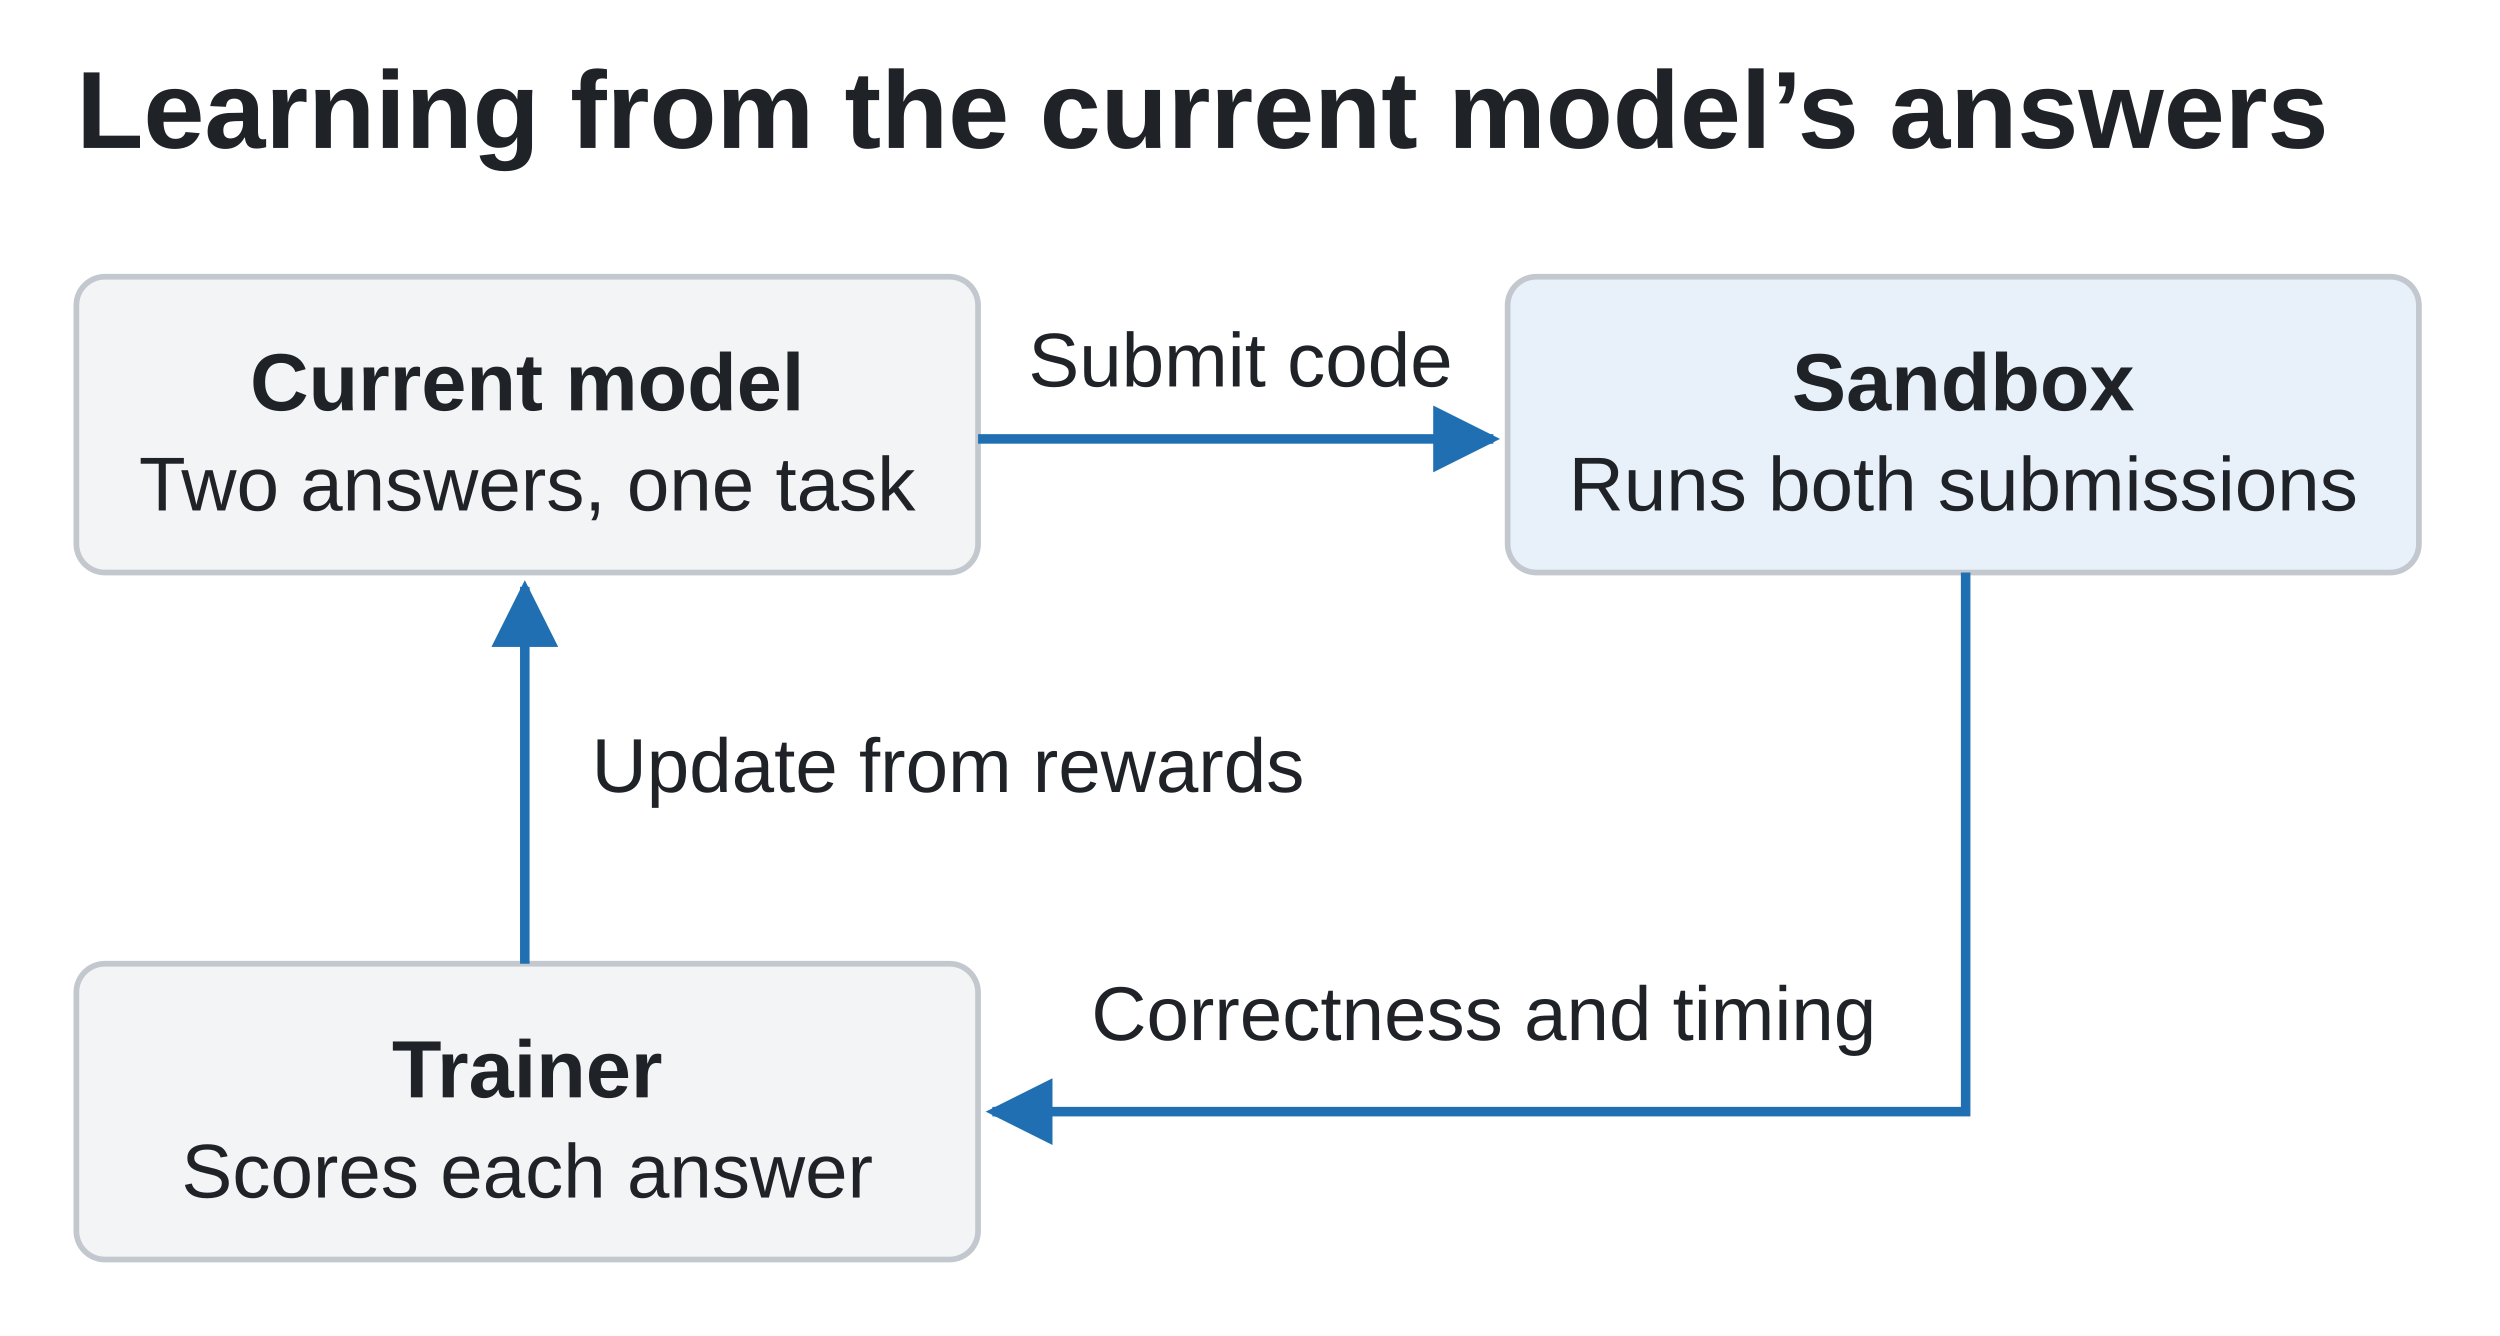
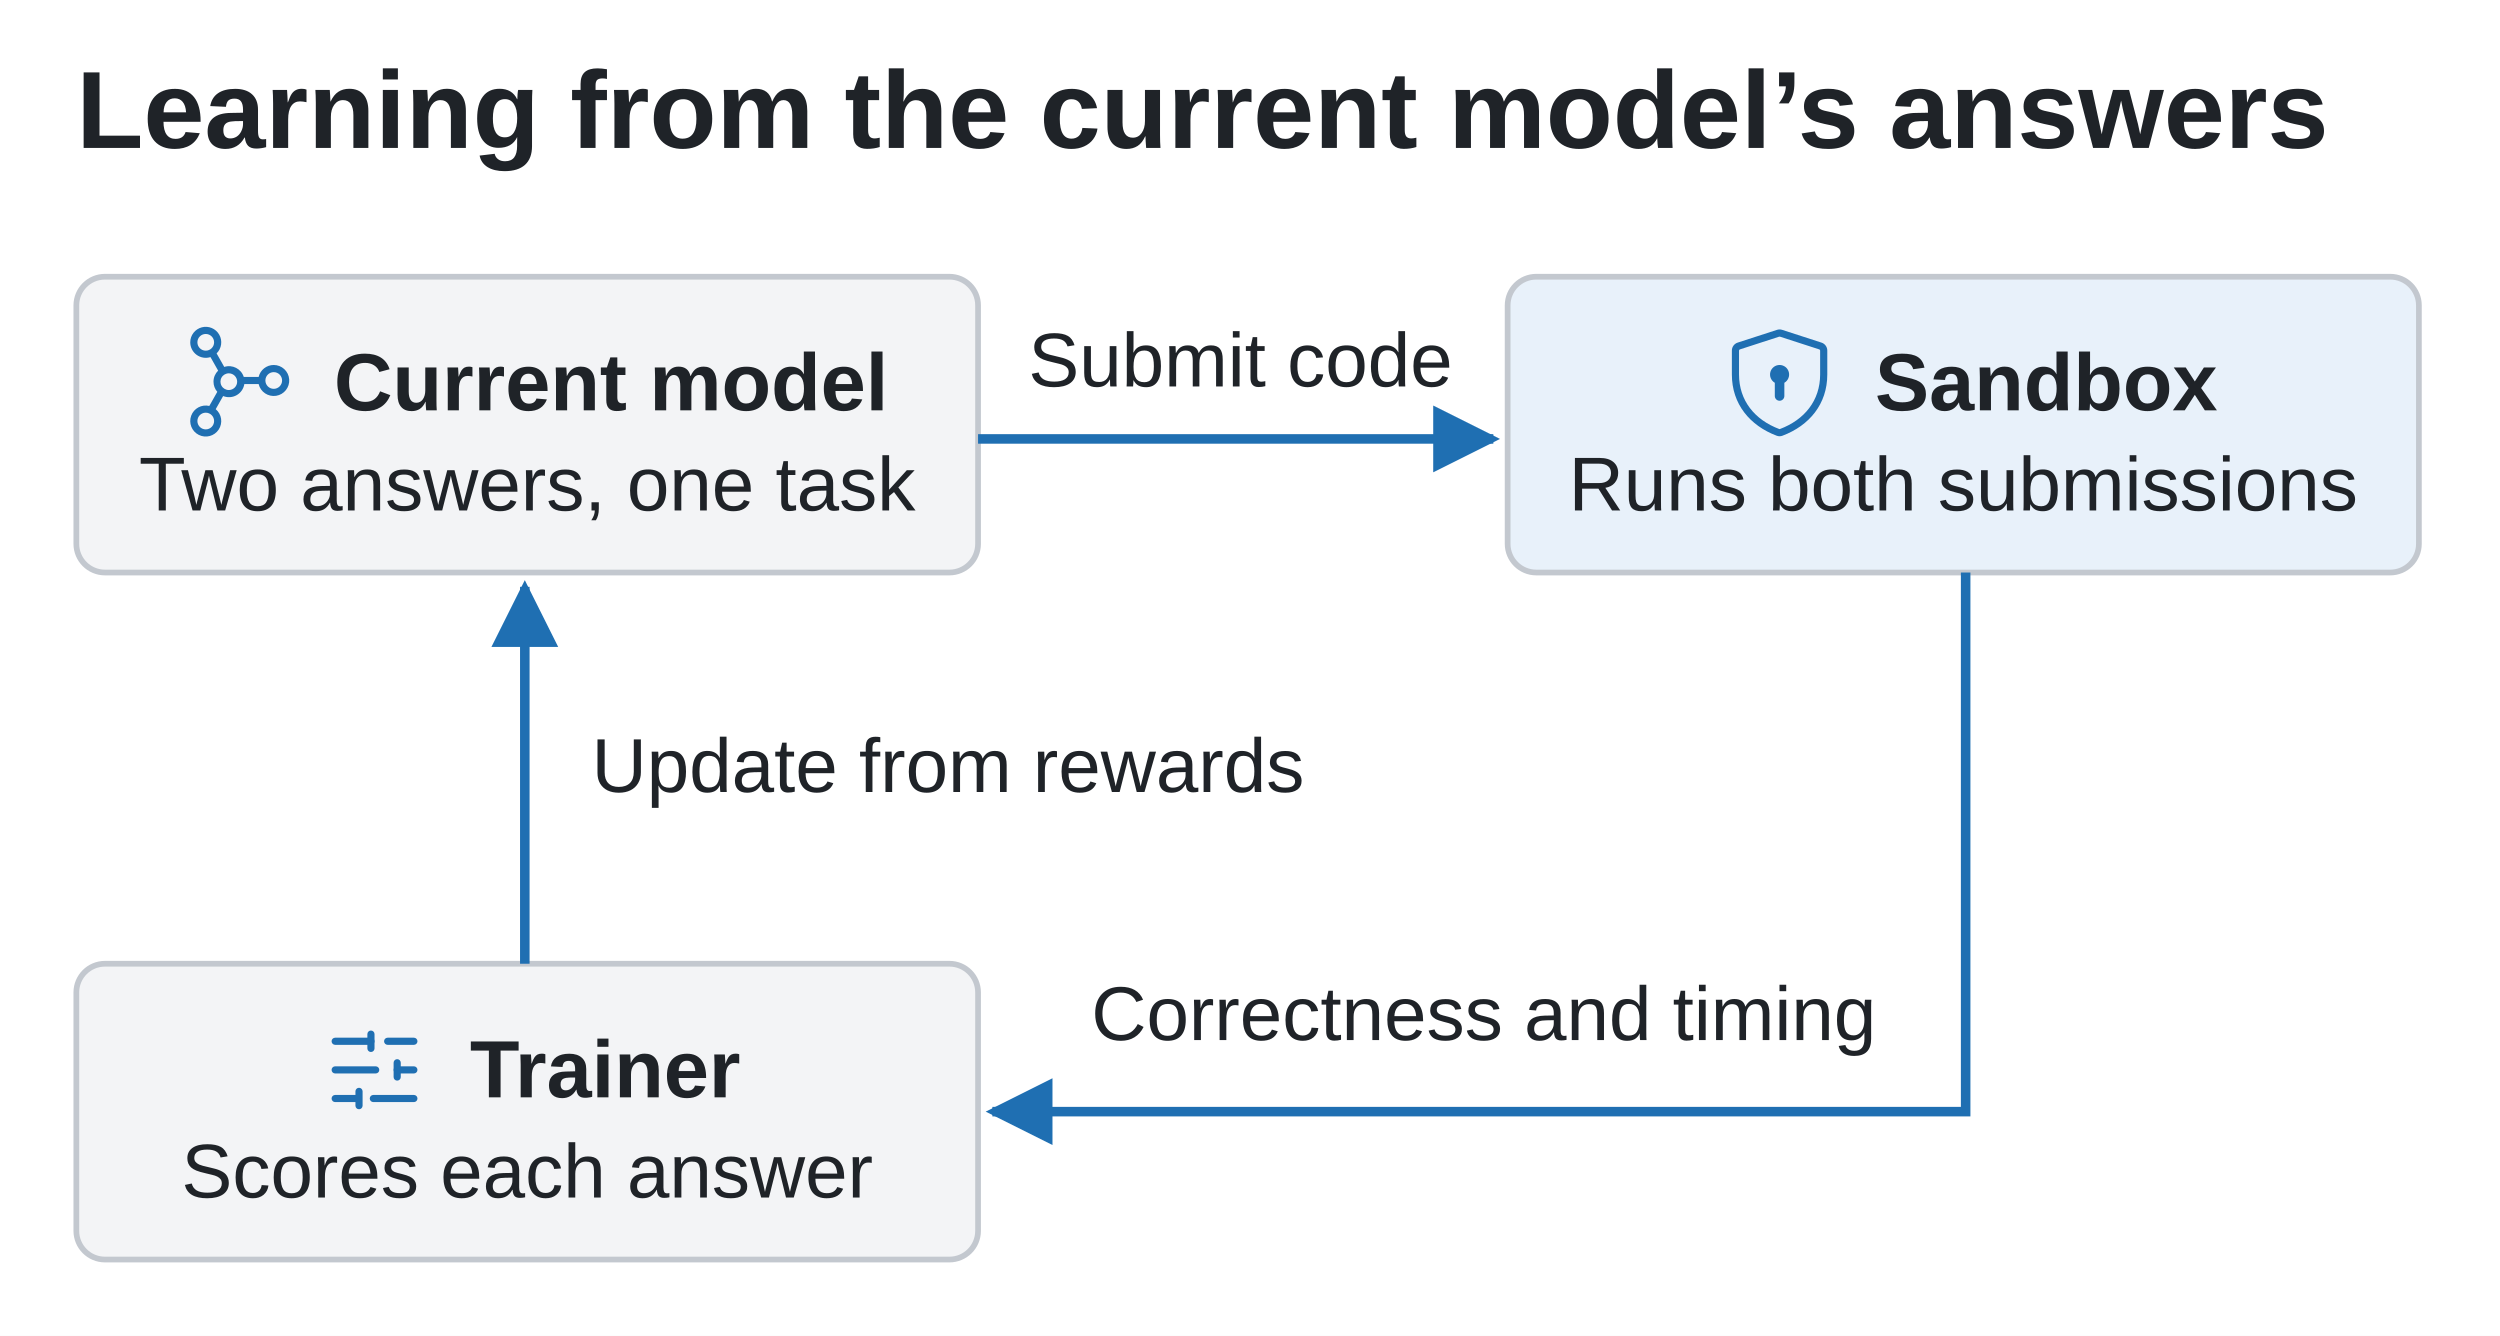
<svg xmlns="http://www.w3.org/2000/svg" width="524px" height="280px" viewBox="0 0 524 280" font-family="Pretendard, 'Apple SD Gothic Neo', 'Noto Sans KR', 'Malgun Gothic', Arial, sans-serif">
  <defs>
    <marker id="head-ink" viewBox="0 0 10 10" refX="9" refY="5" markerWidth="7" markerHeight="7" orient="auto-start-reverse">
      <path d="M0,0 L10,5 L0,10 z" fill="#1F2328" />
    </marker>
    <marker id="head-red" viewBox="0 0 10 10" refX="9" refY="5" markerWidth="7" markerHeight="7" orient="auto-start-reverse">
      <path d="M0,0 L10,5 L0,10 z" fill="#C23B32" />
    </marker>
    <marker id="head-accent" viewBox="0 0 10 10" refX="9" refY="5" markerWidth="7" markerHeight="7" orient="auto-start-reverse">
      <path d="M0,0 L10,5 L0,10 z" fill="#1F6FB2" />
    </marker>
    <marker id="head-muted" viewBox="0 0 10 10" refX="9" refY="5" markerWidth="7" markerHeight="7" orient="auto-start-reverse">
      <path d="M0,0 L10,5 L0,10 z" fill="#9AA1AB" />
    </marker>
  </defs>
  <rect width="100%" height="100%" fill="#FFFFFF" />
  <text x="16" y="31" font-size="23" font-weight="600" fill="#1F2328" text-anchor="start">Learning from the current model’s answers</text>
  <rect x="16" y="58" width="189" height="62" rx="6" fill="#F3F4F6" stroke="#C3C8CF" stroke-width="1.2" />
-   <text x="110.5" y="86" font-size="17" font-weight="600" fill="#1F2328" text-anchor="middle">Current model</text>
+   <g transform="translate(38.0,68) scale(1.0)" fill="#1F6FB2">
+     <path d="M19.375 8.5a3.25 3.25 0 1 1-3.163 4h-3a3.252 3.252 0 0 1-4.443 2.509L7.214 17.76a3.25 3.25 0 1 1-1.342-.674l1.672-2.957A3.24 3.24 0 0 1 6.75 12c0-.907.371-1.727.97-2.316L6.117 6.846A3.253 3.253 0 0 1 1.875 3.75a3.25 3.25 0 1 1 5.526 2.32l1.603 2.836A3.25 3.25 0 0 1 13.093 11h3.119a3.25 3.25 0 0 1 3.163-2.5M10 10.25a1.75 1.75 0 1 0-.001 3.499A1.75 1.75 0 0 0 10 10.25M5.125 2a1.75 1.75 0 1 0 0 3.5 1.75 1.75 0 0 0 0-3.5m12.5 9.75a1.75 1.75 0 1 0 3.5 0 1.75 1.75 0 0 0-3.5 0m-14.25 8.5a1.75 1.75 0 1 0 3.501-.001 1.75 1.75 0 0 0-3.501.001" />
+   </g>
+   <text x="70.0" y="86" font-size="17" font-weight="600" fill="#1F2328" text-anchor="start">Current model</text>
  <text x="110.5" y="107" font-size="16" fill="#1F2328" text-anchor="middle">Two answers, one task</text>
  <rect x="316" y="58" width="191" height="62" rx="6" fill="#E8F1FA" stroke="#C3C8CF" stroke-width="1.2" />
-   <text x="411.5" y="86" font-size="17" font-weight="600" fill="#1F2328" text-anchor="middle">Sandbox</text>
+   <g transform="translate(361.0,68) scale(1.0)" fill="#1F6FB2">
+     <path d="M11.46 1.137a1.75 1.75 0 0 1 1.08 0l8.25 2.675A1.75 1.75 0 0 1 22 5.476V10.5c0 6.19-3.77 10.705-9.401 12.83a1.7 1.7 0 0 1-1.198 0C5.771 21.204 2 16.69 2 10.5V5.476c0-.76.49-1.43 1.21-1.664Zm.617 1.426a.25.25 0 0 0-.154 0L3.673 5.24a.25.25 0 0 0-.173.237V10.5c0 5.461 3.28 9.483 8.43 11.426a.2.2 0 0 0 .14 0c5.15-1.943 8.43-5.965 8.43-11.426V5.476a.25.25 0 0 0-.173-.237ZM13 12.232V15a1 1 0 0 1-2 0v-2.768a2 2 0 1 1 2 0" />
+   </g>
+   <text x="393.0" y="86" font-size="17" font-weight="600" fill="#1F2328" text-anchor="start">Sandbox</text>
  <text x="411.5" y="107" font-size="16" fill="#1F2328" text-anchor="middle">Runs both submissions</text>
  <rect x="16" y="202" width="189" height="62" rx="6" fill="#F3F4F6" stroke="#C3C8CF" stroke-width="1.2" />
-   <text x="110.5" y="230" font-size="17" font-weight="600" fill="#1F2328" text-anchor="middle">Trainer</text>
+   <g transform="translate(66.5,212) scale(1.0)" fill="#1F6FB2">
+     <path d="M11 18.25a.75.75 0 0 1 .75-.75h8.5a.75.75 0 0 1 0 1.5h-8.5a.75.75 0 0 1-.75-.75m-8-12a.75.75 0 0 1 .75-.75h7.5a.75.75 0 0 1 0 1.5h-7.5A.75.75 0 0 1 3 6.25m13 6a.75.75 0 0 1 .75-.75h3.5a.75.75 0 0 1 0 1.5h-3.5a.75.75 0 0 1-.75-.75M8.75 16a.75.75 0 0 1 .75.75v3a.75.75 0 0 1-1.5 0v-3a.75.75 0 0 1 .75-.75" />
+     <path d="M3 18.25a.75.75 0 0 1 .75-.75h4.5a.75.75 0 0 1 0 1.5h-4.5a.75.75 0 0 1-.75-.75m0-6a.75.75 0 0 1 .75-.75h8.5a.75.75 0 0 1 0 1.5h-8.5a.75.75 0 0 1-.75-.75M16.75 10a.75.75 0 0 1 .75.75v3a.75.75 0 0 1-1.5 0v-3a.75.75 0 0 1 .75-.75M14 6.25a.75.75 0 0 1 .75-.75h5.5a.75.75 0 0 1 0 1.5h-5.5a.75.75 0 0 1-.75-.75M11.25 4a.75.75 0 0 1 .75.75v3a.75.75 0 0 1-1.5 0v-3a.75.75 0 0 1 .75-.75" />
+   </g>
+   <text x="98.5" y="230" font-size="17" font-weight="600" fill="#1F2328" text-anchor="start">Trainer</text>
  <text x="110.5" y="251" font-size="16" fill="#1F2328" text-anchor="middle">Scores each answer</text>
  <path d="M205,92 L313,92" fill="none" stroke="#1F6FB2" stroke-width="2" marker-end="url(#head-accent)" />
  <text x="260" y="81" font-size="16" fill="#1F2328" text-anchor="middle">Submit code</text>
  <path d="M412,120 L412,233 L208,233" fill="none" stroke="#1F6FB2" stroke-width="2" marker-end="url(#head-accent)" />
  <text x="311" y="218" font-size="16" fill="#1F2328" text-anchor="middle">Correctness and timing</text>
  <path d="M110,202 L110,123" fill="none" stroke="#1F6FB2" stroke-width="2" marker-end="url(#head-accent)" />
  <text x="124" y="166" font-size="16" fill="#1F2328" text-anchor="start">Update from rewards</text>
</svg>
